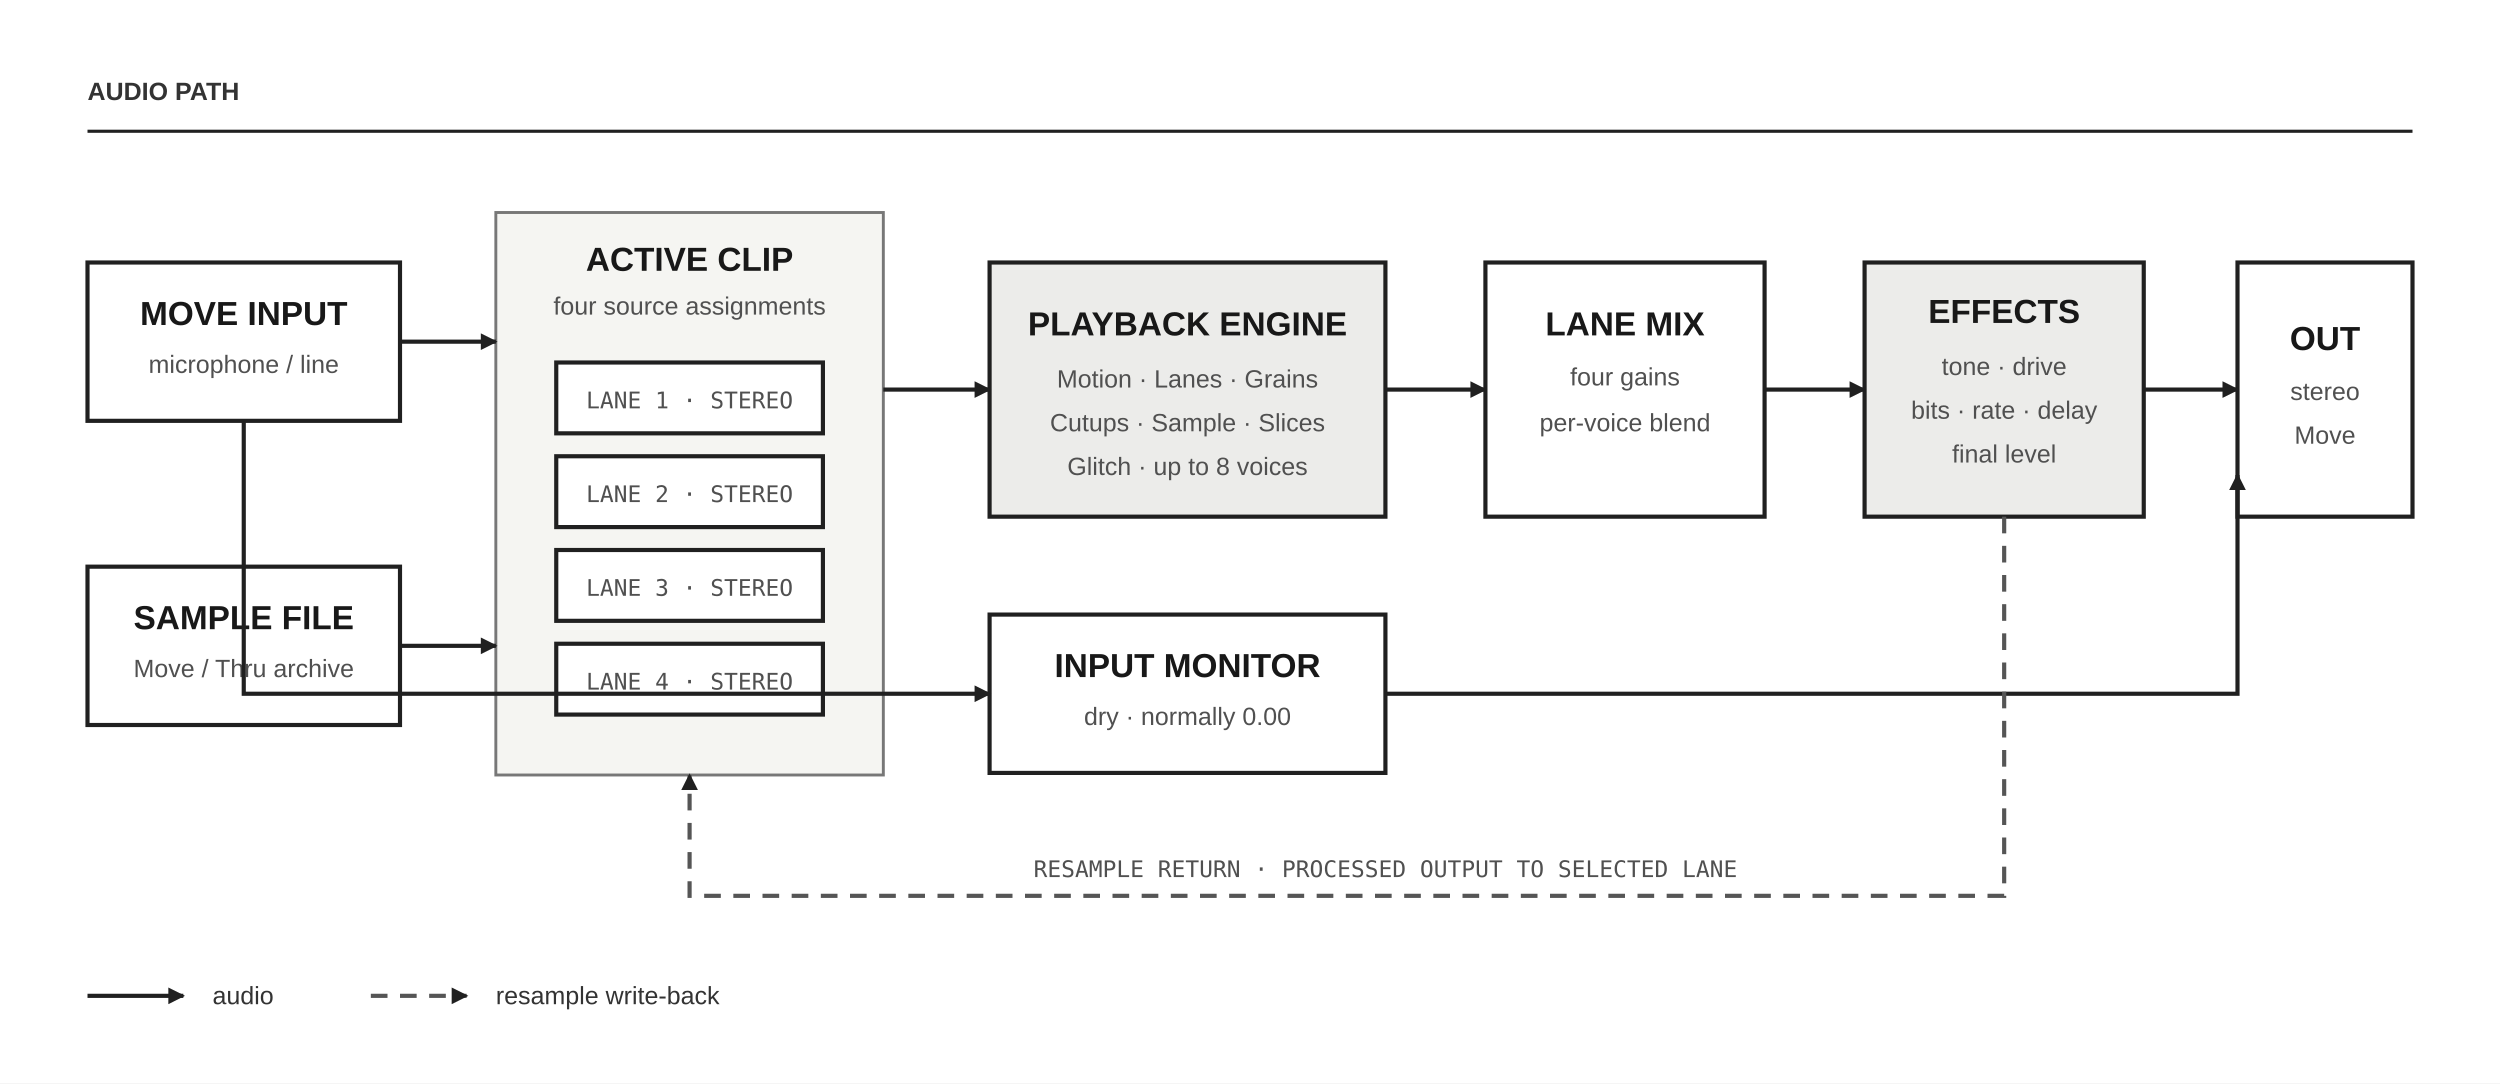
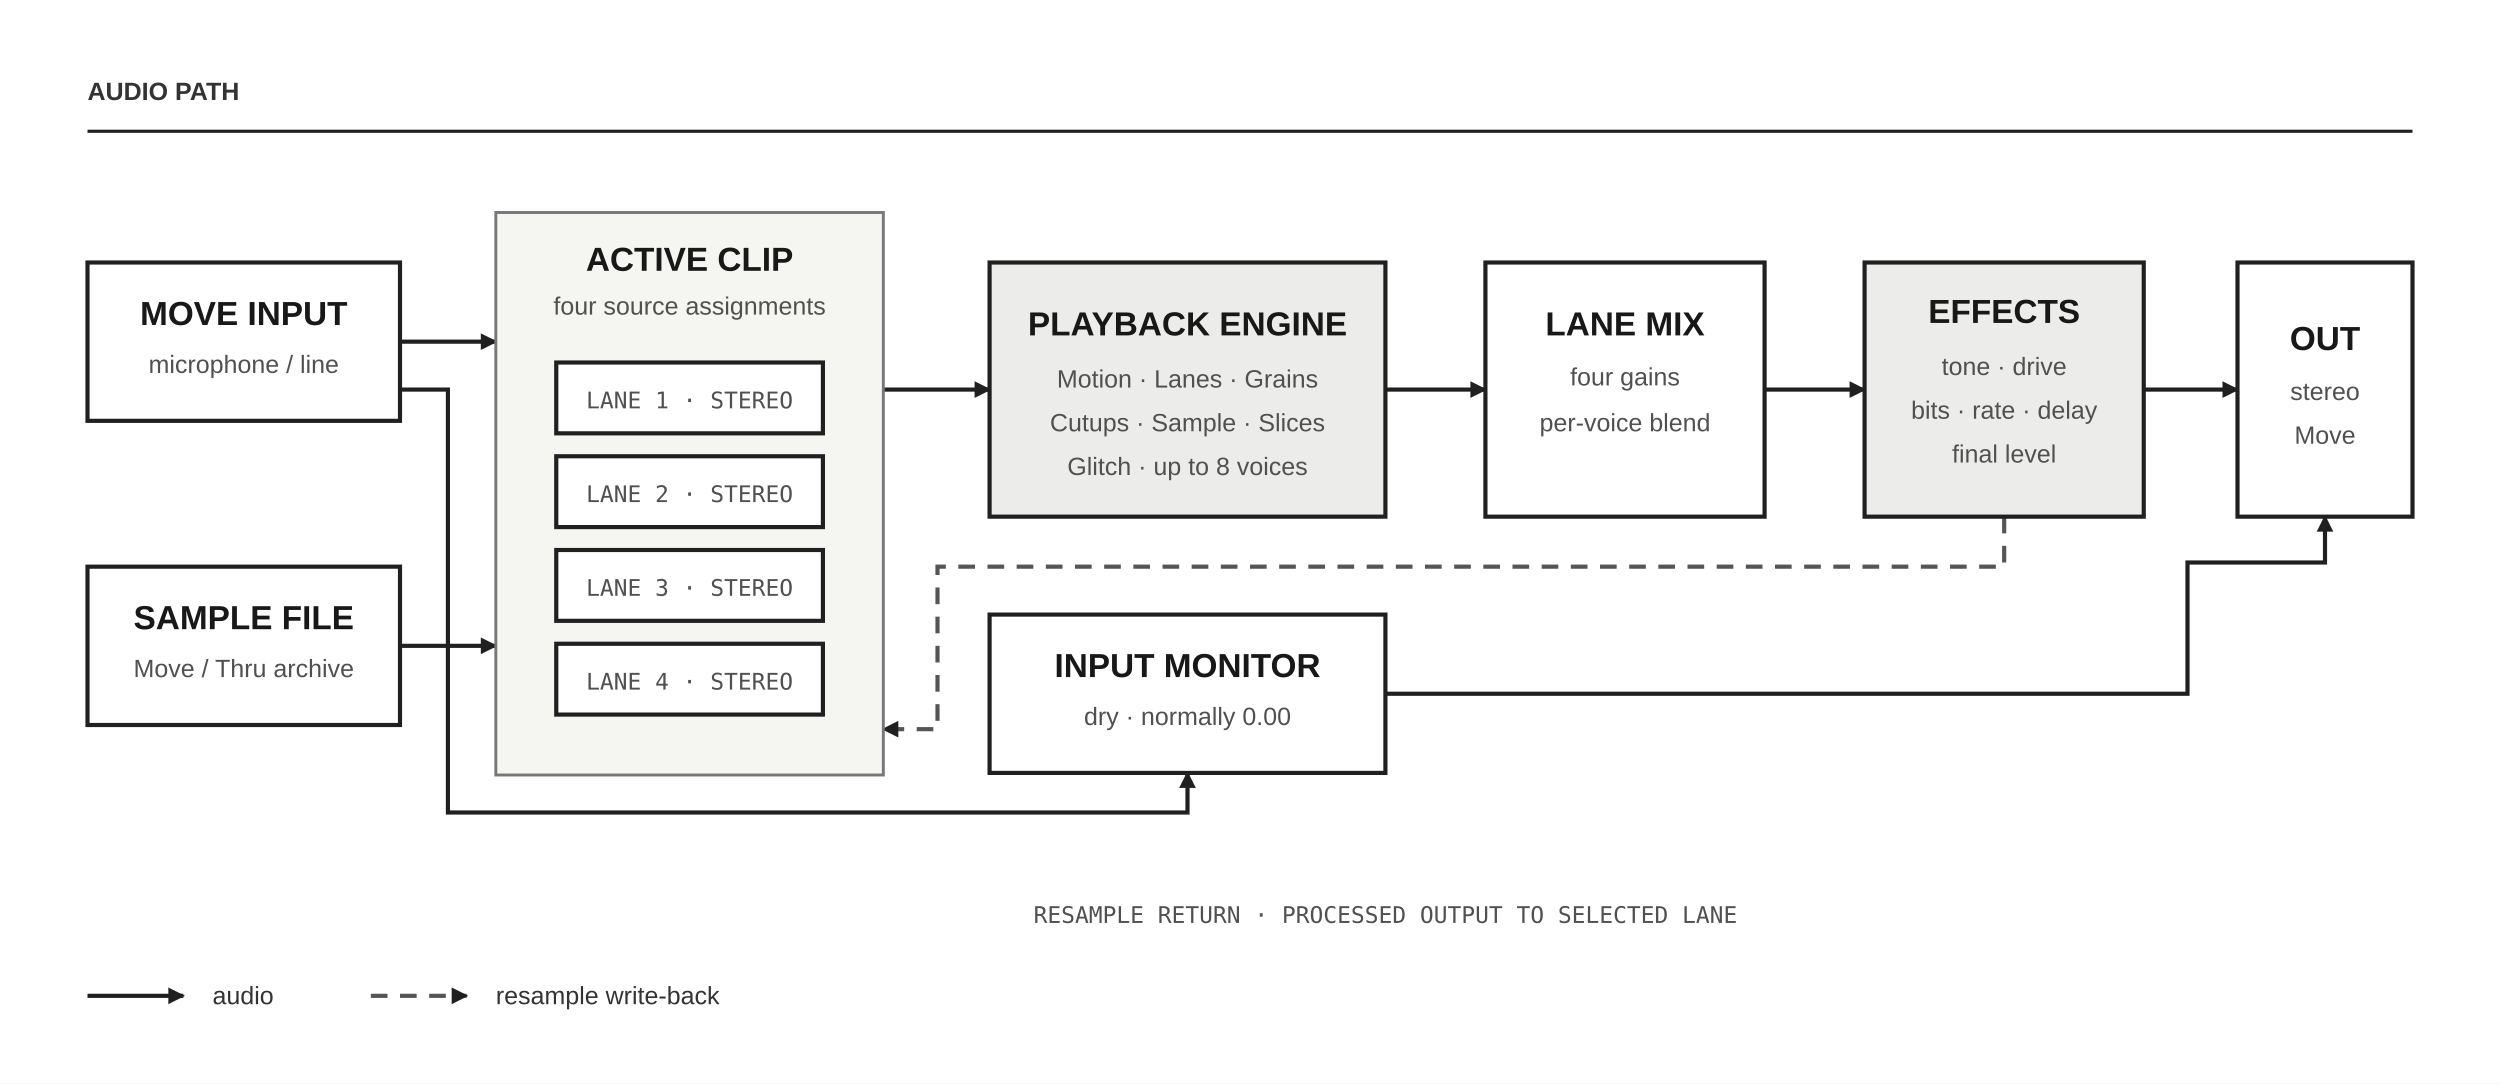
<svg xmlns="http://www.w3.org/2000/svg" width="1200" height="520" viewBox="0 0 1200 520" role="img" aria-labelledby="title desc">
  <defs>
    <marker id="arrow" viewBox="0 0 10 10" markerWidth="8" markerHeight="8" refX="9" refY="5" orient="auto" markerUnits="userSpaceOnUse">
      <path d="M0 0L10 5L0 10Z" fill="#202020" />
    </marker>
    <style>
      .box{fill:#fff;stroke:#202020;stroke-width:2}
      .soft{fill:#ececea;stroke:#202020;stroke-width:2}
      .group{fill:#f5f5f2;stroke:#777;stroke-width:1.4}
      .audio{fill:none;stroke:#202020;stroke-width:2;marker-end:url(#arrow)}
      .return{fill:none;stroke:#555;stroke-width:2;stroke-dasharray:8 6;marker-end:url(#arrow)}
      .title{fill:#181818;font-family:Arial,Helvetica,sans-serif;font-size:16px;font-weight:700;text-anchor:middle}
      .sub{fill:#505050;font-family:Arial,Helvetica,sans-serif;font-size:12px;text-anchor:middle}
      .small{fill:#505050;font-family:Menlo,Monaco,monospace;font-size:11px;text-anchor:middle}
      .legend{fill:#333;font-family:Arial,Helvetica,sans-serif;font-size:12px}
    </style>
  </defs>
  <rect width="1200" height="520" fill="#fff" />
  <text x="42" y="48" class="legend" font-weight="700">AUDIO PATH</text>
  <line x1="42" y1="63" x2="1158" y2="63" stroke="#202020" stroke-width="1.5" />
+   <g aria-hidden="true">
+     <path d="M192 164H238" class="audio" />
+     <path d="M192 310H238" class="audio" />
+     <path d="M424 187H475" class="audio" />
+     <path d="M665 187H713" class="audio" />
+     <path d="M847 187H895" class="audio" />
+     <path d="M1029 187H1074" class="audio" />
+     <path d="M192 187H215V390H570V371" class="audio" />
+     <path d="M665 333H1050V270H1116V248" class="audio" />
+     <path d="M962 248V272H450V350H424" class="return" />
+   </g>
  <rect x="42" y="126" width="150" height="76" class="box" />
  <text x="117" y="156" class="title">MOVE INPUT</text>
  <text x="117" y="179" class="sub">microphone / line</text>
  <rect x="42" y="272" width="150" height="76" class="box" />
  <text x="117" y="302" class="title">SAMPLE FILE</text>
  <text x="117" y="325" class="sub">Move / Thru archive</text>
  <rect x="238" y="102" width="186" height="270" class="group" />
  <text x="331" y="130" class="title">ACTIVE CLIP</text>
  <text x="331" y="151" class="sub">four source assignments</text>
  <rect x="267" y="174" width="128" height="34" class="box" />
  <text x="331" y="196" class="small">LANE 1 · STEREO</text>
  <rect x="267" y="219" width="128" height="34" class="box" />
  <text x="331" y="241" class="small">LANE 2 · STEREO</text>
  <rect x="267" y="264" width="128" height="34" class="box" />
  <text x="331" y="286" class="small">LANE 3 · STEREO</text>
  <rect x="267" y="309" width="128" height="34" class="box" />
  <text x="331" y="331" class="small">LANE 4 · STEREO</text>
  <rect x="475" y="126" width="190" height="122" class="soft" />
  <text x="570" y="161" class="title">PLAYBACK ENGINE</text>
  <text x="570" y="186" class="sub">Motion · Lanes · Grains</text>
  <text x="570" y="207" class="sub">Cutups · Sample · Slices</text>
  <text x="570" y="228" class="sub">Glitch · up to 8 voices</text>
  <rect x="713" y="126" width="134" height="122" class="box" />
  <text x="780" y="161" class="title">LANE MIX</text>
  <text x="780" y="185" class="sub">four gains</text>
  <text x="780" y="207" class="sub">per-voice blend</text>
  <rect x="895" y="126" width="134" height="122" class="soft" />
  <text x="962" y="155" class="title">EFFECTS</text>
  <text x="962" y="180" class="sub">tone · drive</text>
  <text x="962" y="201" class="sub">bits · rate · delay</text>
  <text x="962" y="222" class="sub">final level</text>
  <rect x="1074" y="126" width="84" height="122" class="box" />
  <text x="1116" y="168" class="title">OUT</text>
  <text x="1116" y="192" class="sub">stereo</text>
  <text x="1116" y="213" class="sub">Move</text>
-   <path d="M192 164H238" class="audio" />
-   <path d="M192 310H238" class="audio" />
-   <path d="M424 187H475" class="audio" />
-   <path d="M665 187H713" class="audio" />
-   <path d="M847 187H895" class="audio" />
-   <path d="M1029 187H1074" class="audio" />
  <rect x="475" y="295" width="190" height="76" class="box" />
  <text x="570" y="325" class="title">INPUT MONITOR</text>
  <text x="570" y="348" class="sub">dry · normally 0.00</text>
-   <path d="M117 202V333H475" class="audio" />
-   <path d="M665 333H1074V228" class="audio" />
-   <path d="M962 248V430H331V372" class="return" />
-   <text x="665" y="421" class="small">RESAMPLE RETURN · PROCESSED OUTPUT TO SELECTED LANE</text>
+   <text x="665" y="443" class="small">RESAMPLE RETURN · PROCESSED OUTPUT TO SELECTED LANE</text>
  <line x1="42" y1="478" x2="88" y2="478" stroke="#202020" stroke-width="2" marker-end="url(#arrow)" />
  <text x="102" y="482" class="legend">audio</text>
  <line x1="178" y1="478" x2="224" y2="478" stroke="#555" stroke-width="2" stroke-dasharray="8 6" marker-end="url(#arrow)" />
  <text x="238" y="482" class="legend">resample write-back</text>
</svg>
